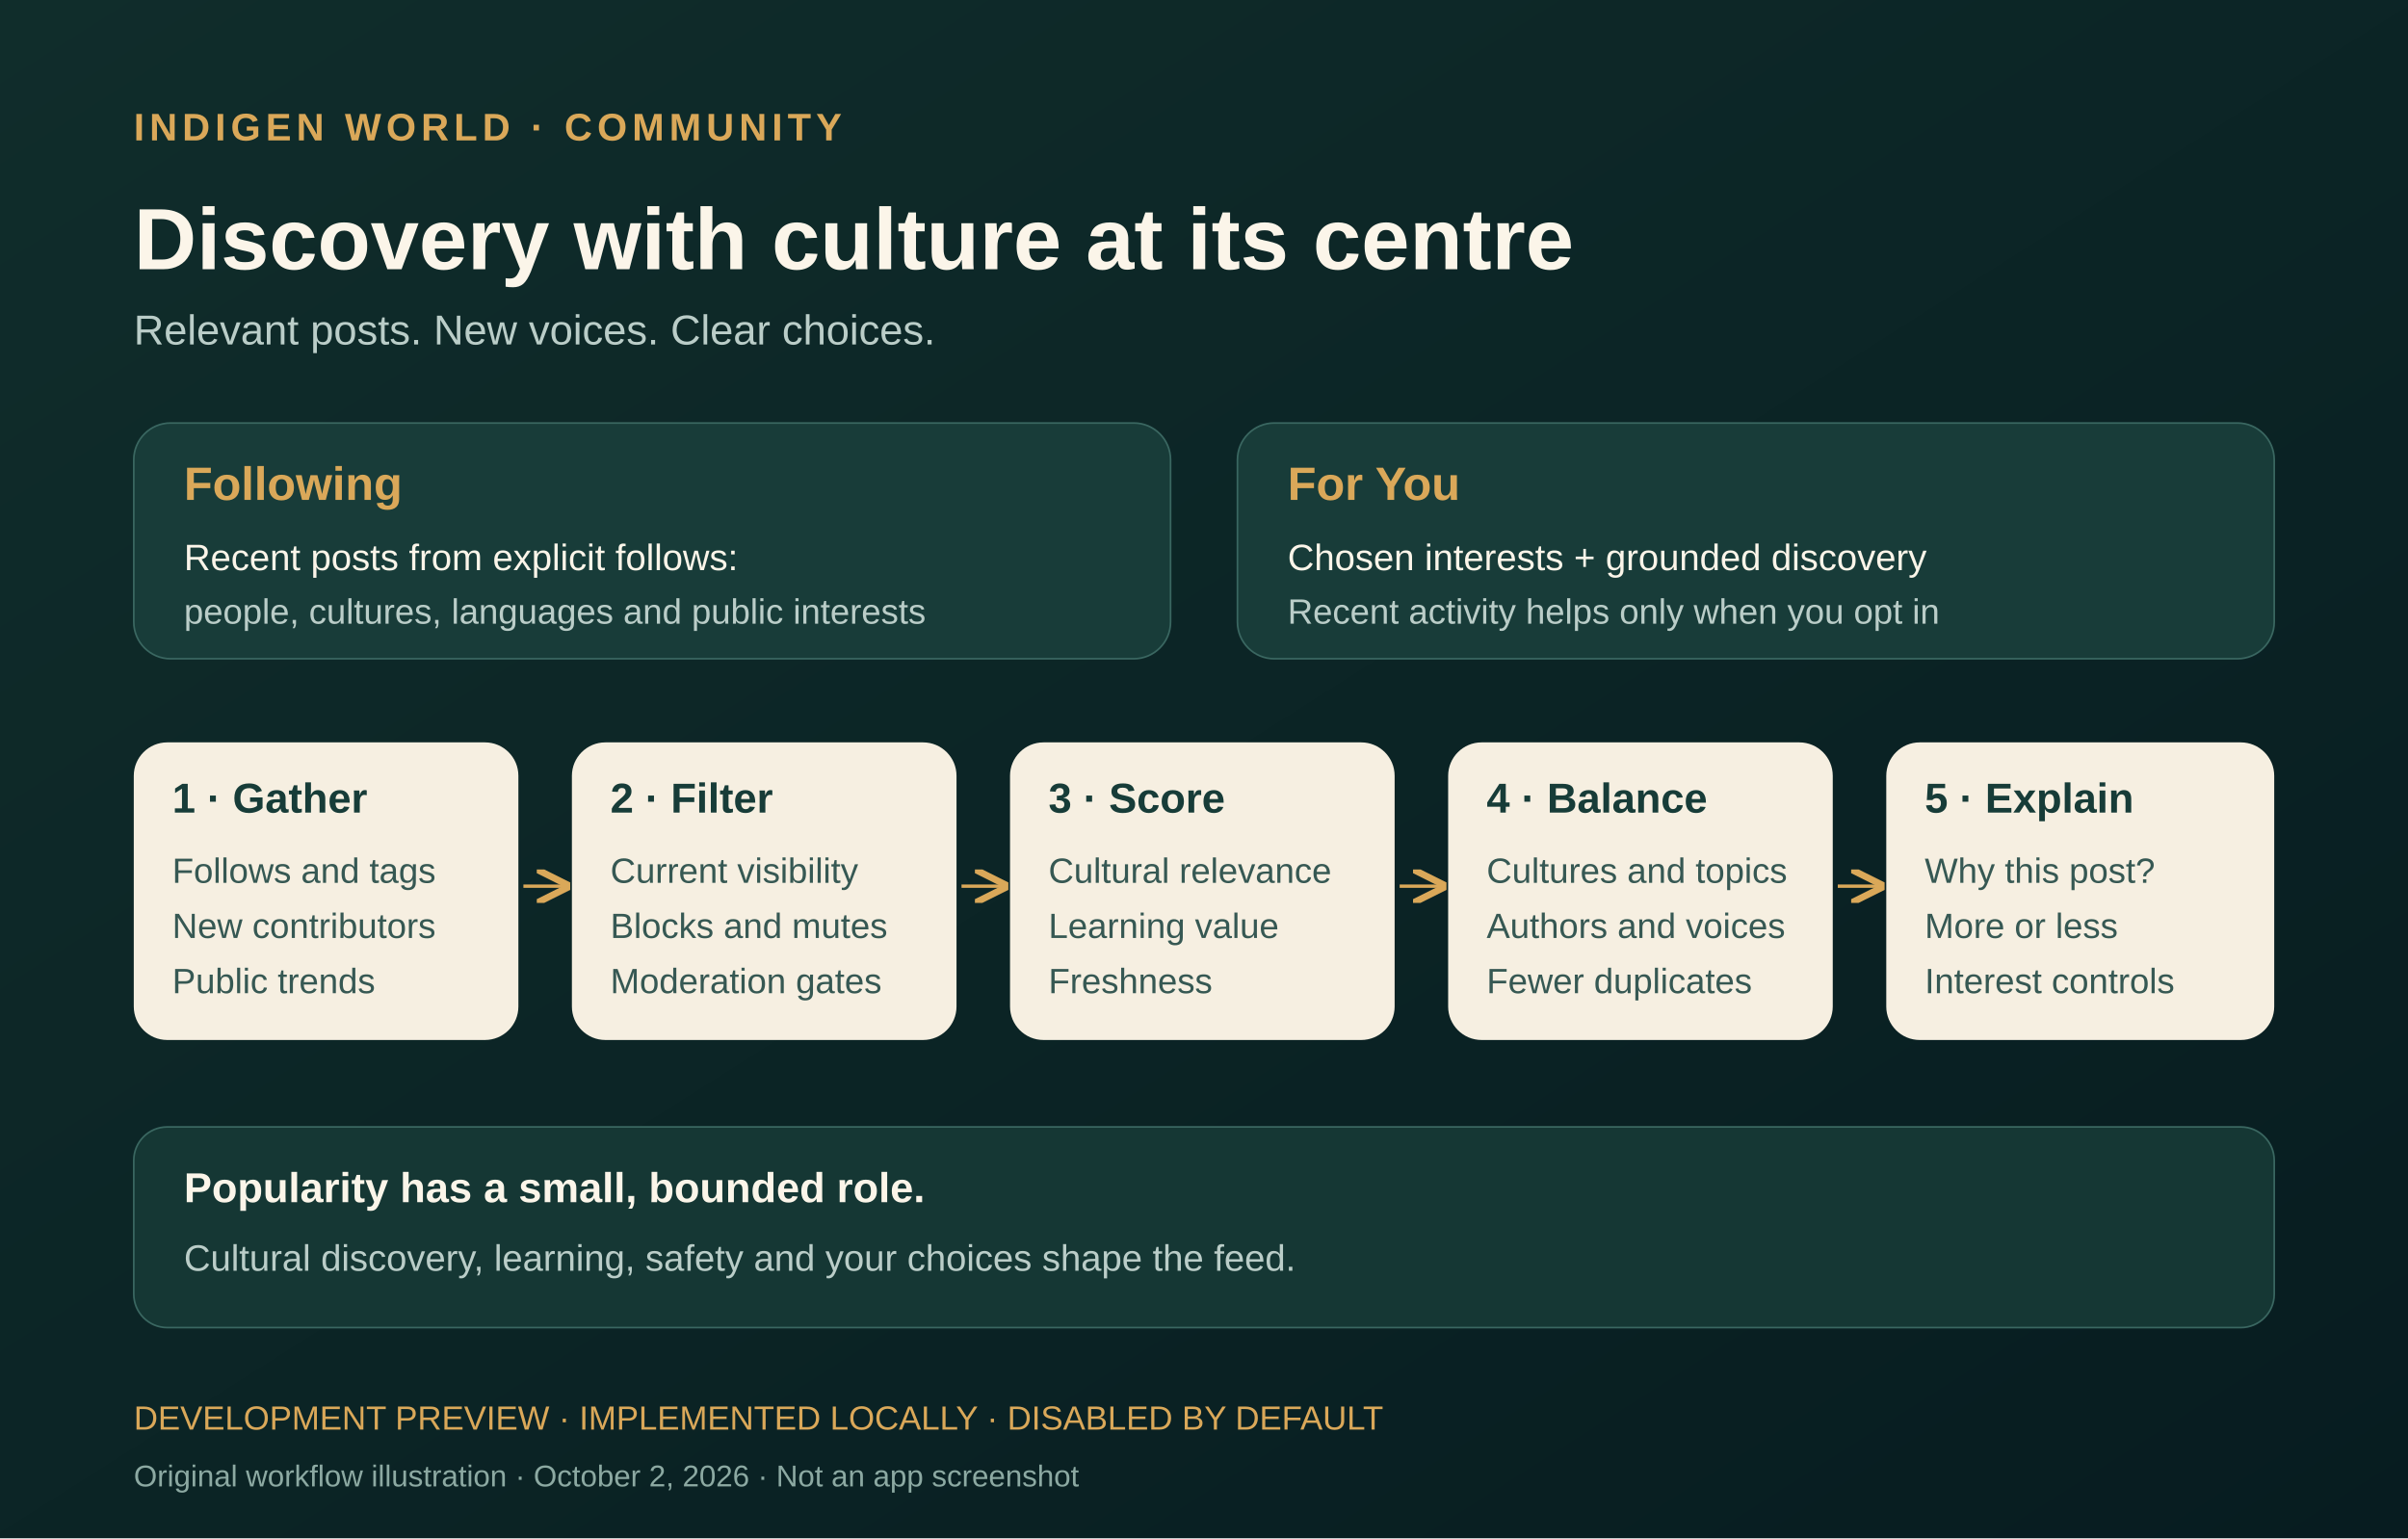
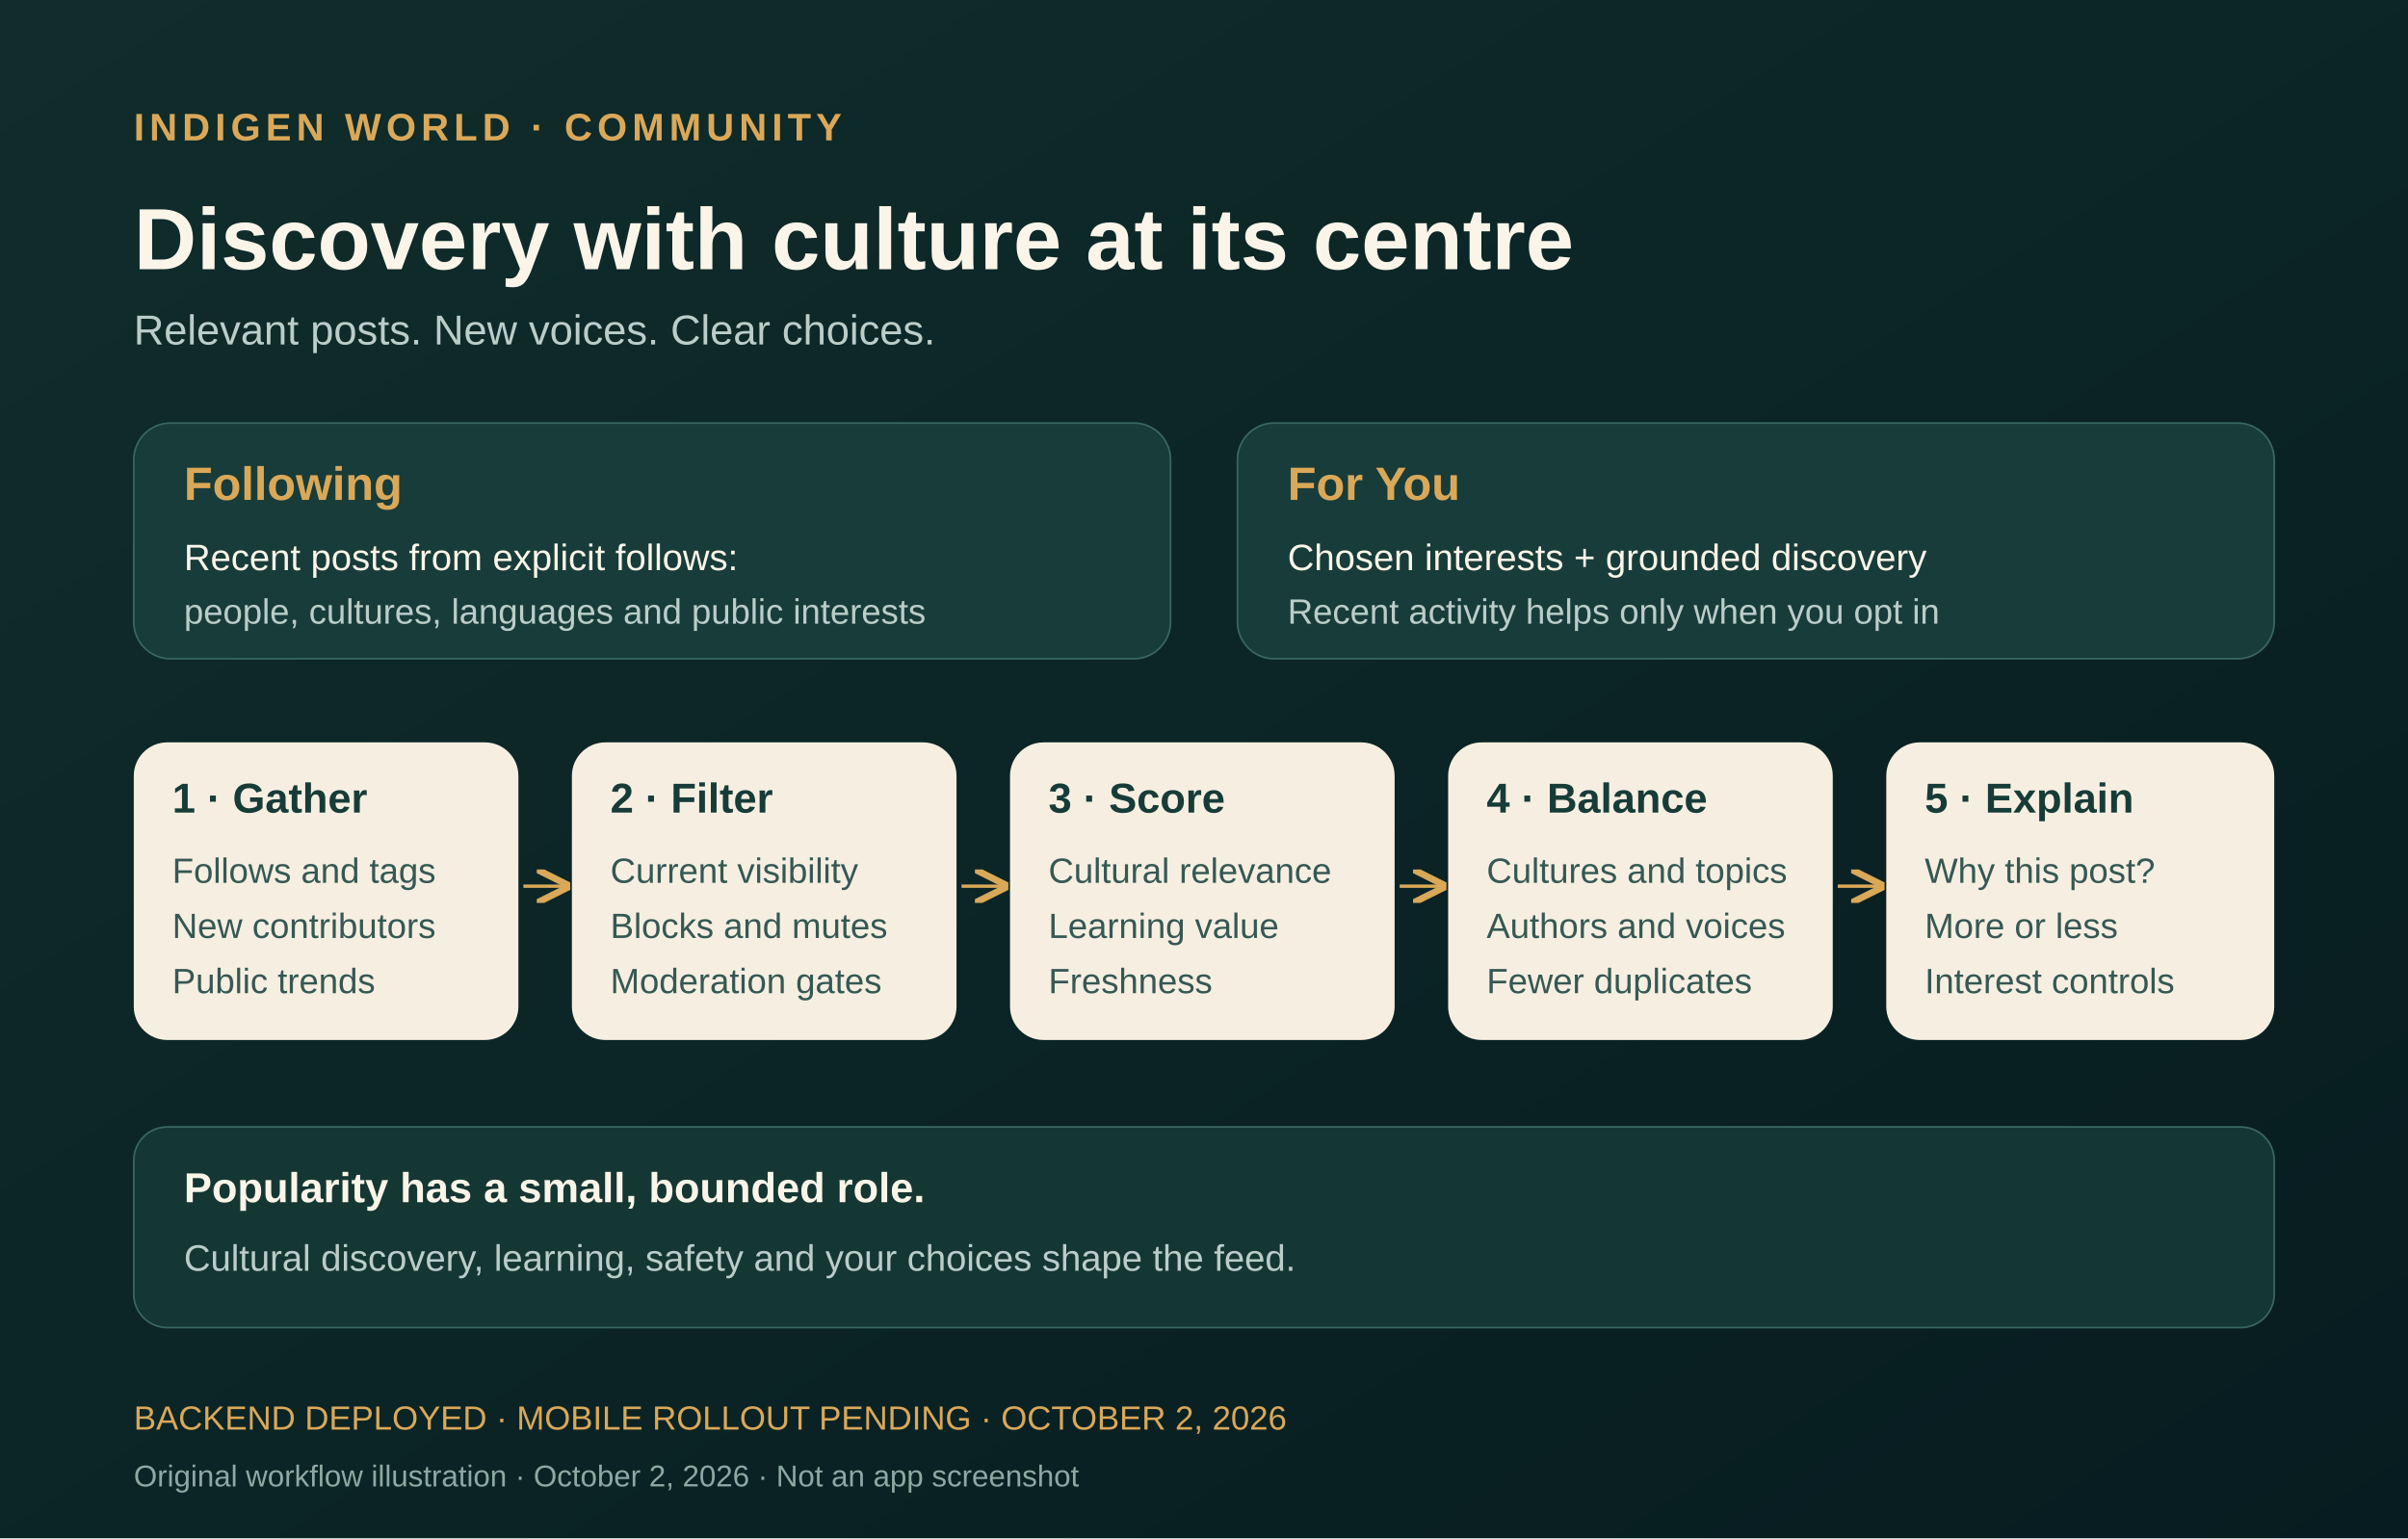
<svg xmlns="http://www.w3.org/2000/svg" width="1440" height="920" viewBox="0 0 1440 920" role="img" aria-labelledby="title desc">
  <defs>
    <linearGradient id="bg" x2="1" y2="1">
      <stop stop-color="#102d2b" />
      <stop offset="1" stop-color="#071c20" />
    </linearGradient>
    <marker id="arrow" markerWidth="10" markerHeight="10" refX="8" refY="5" orient="auto">
      <path d="M0 0L10 5L0 10" fill="none" stroke="#daa859" stroke-width="2" />
    </marker>
  </defs>
  <rect width="1440" height="920" fill="url(#bg)" />
  <g font-family="Segoe UI, Arial, sans-serif">
    <text x="80" y="84" fill="#daa859" font-size="23" font-weight="600" letter-spacing="3">INDIGEN WORLD · COMMUNITY</text>
    <text x="80" y="161" fill="#fbf5e9" font-size="52" font-weight="700">Discovery with culture at its centre</text>
    <text x="80" y="206" fill="#bacdc8" font-size="25">Relevant posts. New voices. Clear choices.</text>
    <rect x="80" y="253" width="620" height="141" rx="22" fill="#183c39" stroke="#3a6761" />
    <rect x="740" y="253" width="620" height="141" rx="22" fill="#183c39" stroke="#3a6761" />
    <text x="110" y="299" fill="#daa859" font-size="28" font-weight="700">Following</text>
    <text x="110" y="341" fill="#fbf5e9" font-size="22">Recent posts from explicit follows:</text>
    <text x="110" y="373" fill="#bacdc8" font-size="21">people, cultures, languages and public interests</text>
    <text x="770" y="299" fill="#daa859" font-size="28" font-weight="700">For You</text>
    <text x="770" y="341" fill="#fbf5e9" font-size="22">Chosen interests + grounded discovery</text>
    <text x="770" y="373" fill="#bacdc8" font-size="21">Recent activity helps only when you opt in</text>
    <g fill="#f6efe1">
      <rect x="80" y="444" width="230" height="178" rx="20" />
      <rect x="342" y="444" width="230" height="178" rx="20" />
      <rect x="604" y="444" width="230" height="178" rx="20" />
      <rect x="866" y="444" width="230" height="178" rx="20" />
      <rect x="1128" y="444" width="232" height="178" rx="20" />
    </g>
    <g fill="#173c38" font-size="25" font-weight="700">
      <text x="103" y="486">1 · Gather</text>
      <text x="365" y="486">2 · Filter</text>
      <text x="627" y="486">3 · Score</text>
      <text x="889" y="486">4 · Balance</text>
      <text x="1151" y="486">5 · Explain</text>
    </g>
    <g fill="#365853" font-size="21">
      <text x="103" y="528">Follows and tags</text>
      <text x="103" y="561">New contributors</text>
      <text x="103" y="594">Public trends</text>
      <text x="365" y="528">Current visibility</text>
      <text x="365" y="561">Blocks and mutes</text>
      <text x="365" y="594">Moderation gates</text>
      <text x="627" y="528">Cultural relevance</text>
      <text x="627" y="561">Learning value</text>
      <text x="627" y="594">Freshness</text>
      <text x="889" y="528">Cultures and topics</text>
      <text x="889" y="561">Authors and voices</text>
      <text x="889" y="594">Fewer duplicates</text>
      <text x="1151" y="528">Why this post?</text>
      <text x="1151" y="561">More or less</text>
      <text x="1151" y="594">Interest controls</text>
    </g>
    <g stroke="#daa859" stroke-width="2" marker-end="url(#arrow)">
      <path d="M313 530H337" />
      <path d="M575 530H599" />
      <path d="M837 530H861" />
      <path d="M1099 530H1123" />
    </g>
    <rect x="80" y="674" width="1280" height="120" rx="20" fill="#153734" stroke="#3a6761" />
    <text x="110" y="719" fill="#fbf5e9" font-size="25" font-weight="600">Popularity has a small, bounded role.</text>
    <text x="110" y="760" fill="#bacdc8" font-size="22">Cultural discovery, learning, safety and your choices shape the feed.</text>
-     <text x="80" y="855" fill="#daa859" font-size="20">DEVELOPMENT PREVIEW · IMPLEMENTED LOCALLY · DISABLED BY DEFAULT</text>
+     <text x="80" y="855" fill="#daa859" font-size="20">BACKEND DEPLOYED · MOBILE ROLLOUT PENDING · OCTOBER 2, 2026</text>
    <text x="80" y="889" fill="#8ca9a2" font-size="18">Original workflow illustration · October 2, 2026 · Not an app screenshot</text>
  </g>
</svg>
